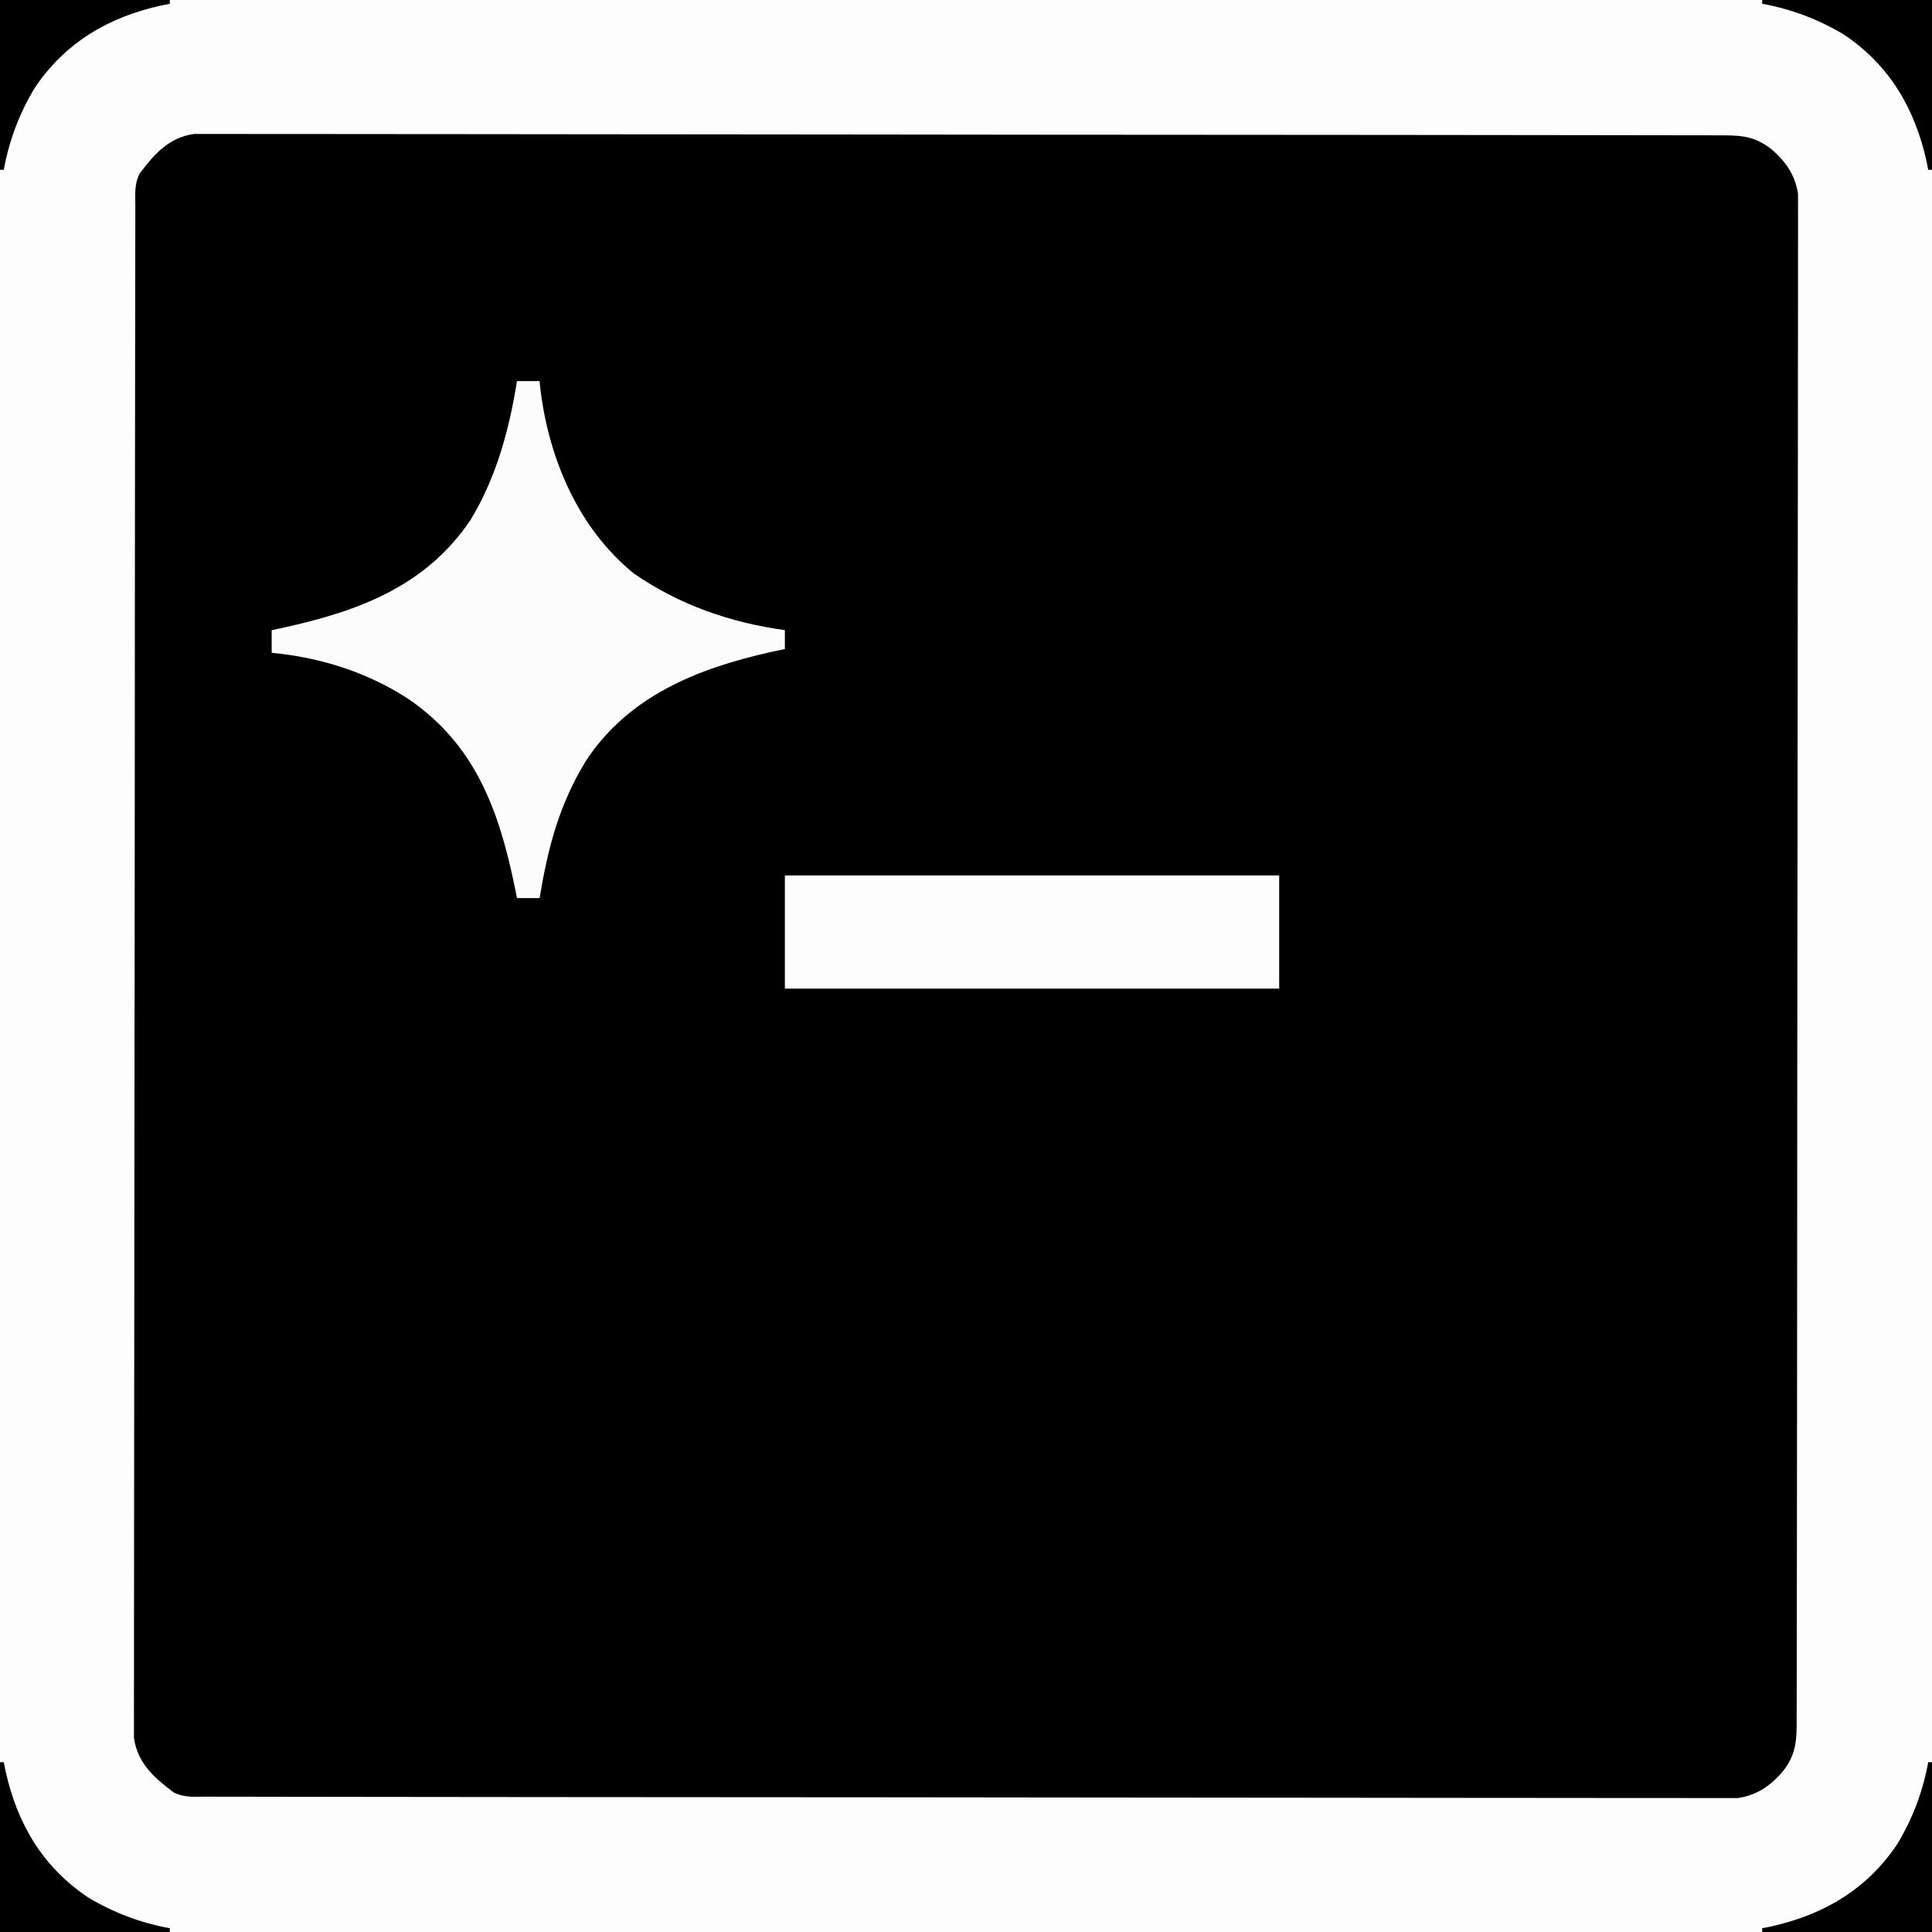
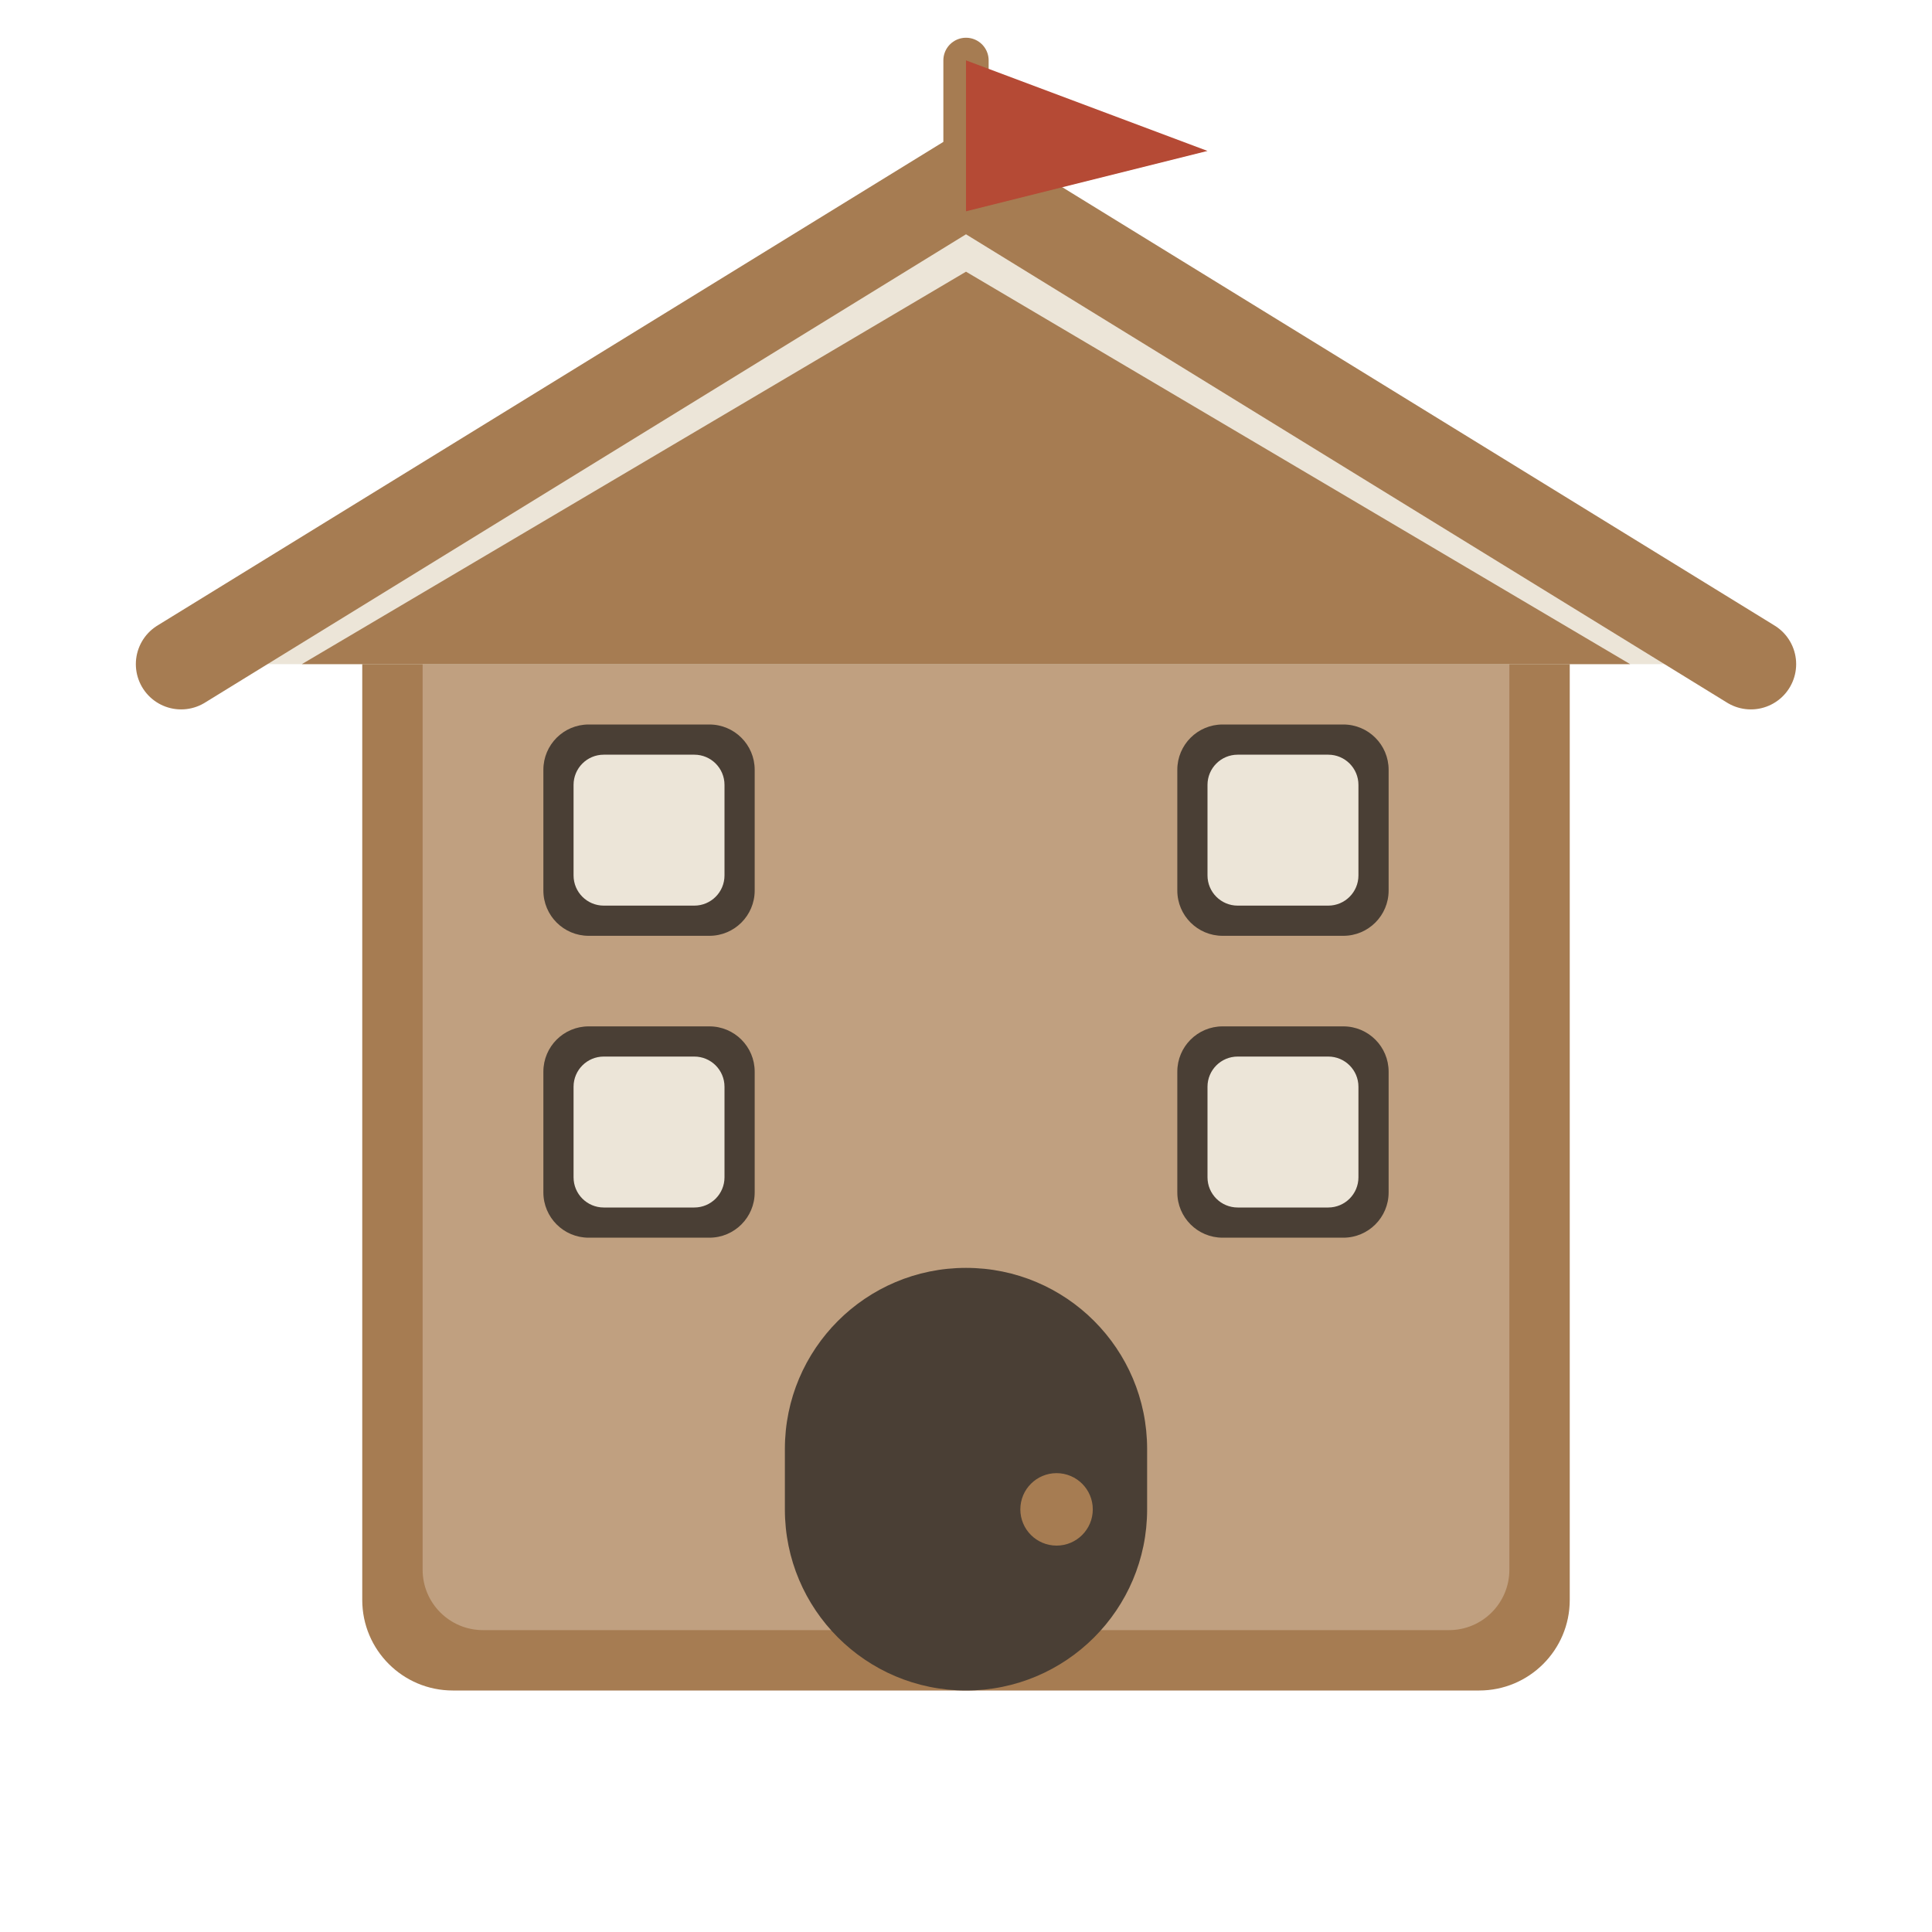
- <svg xmlns="http://www.w3.org/2000/svg" version="1.1" width="512" height="512">
-   <path d="M0 0 C168.96 0 337.92 0 512 0 C512 168.96 512 337.92 512 512 C343.04 512 174.08 512 0 512 C0 343.04 0 174.08 0 0 Z " fill="#000000" transform="translate(0,0)" />
-   <path d="M0 0 C168.96 0 337.92 0 512 0 C512 168.96 512 337.92 512 512 C343.04 512 174.08 512 0 512 C0 343.04 0 174.08 0 0 Z M37 46 C35.542 48.916 35.87 51.468 35.866 54.726 C35.863 55.429 35.861 56.132 35.859 56.856 C35.852 59.235 35.852 61.614 35.853 63.993 C35.85 65.706 35.846 67.42 35.842 69.133 C35.832 73.86 35.828 78.587 35.825 83.314 C35.821 88.405 35.812 93.496 35.803 98.586 C35.783 110.89 35.773 123.193 35.764 135.496 C35.76 141.286 35.755 147.075 35.749 152.864 C35.732 172.1 35.718 191.336 35.711 210.572 C35.709 215.567 35.707 220.561 35.705 225.556 C35.704 226.797 35.704 228.038 35.703 229.317 C35.695 249.437 35.67 269.557 35.637 289.676 C35.604 310.317 35.586 330.958 35.583 351.599 C35.581 363.195 35.572 374.79 35.547 386.385 C35.525 396.258 35.517 406.131 35.526 416.005 C35.531 421.044 35.529 426.084 35.51 431.124 C35.492 435.735 35.493 440.346 35.509 444.958 C35.511 446.628 35.507 448.299 35.495 449.969 C35.48 452.237 35.489 454.503 35.505 456.77 C35.504 458.031 35.503 459.291 35.502 460.59 C36.491 467.36 40.84 471.074 46 475 C48.916 476.458 51.468 476.13 54.726 476.134 C55.78 476.138 55.78 476.138 56.856 476.141 C59.235 476.148 61.614 476.148 63.993 476.147 C65.706 476.15 67.42 476.154 69.133 476.158 C73.86 476.168 78.587 476.172 83.314 476.175 C88.405 476.179 93.496 476.188 98.586 476.197 C110.89 476.217 123.193 476.227 135.496 476.236 C141.286 476.24 147.075 476.245 152.864 476.251 C172.1 476.268 191.336 476.282 210.572 476.289 C215.567 476.291 220.561 476.293 225.556 476.295 C227.418 476.296 227.418 476.296 229.317 476.297 C249.437 476.305 269.557 476.33 289.676 476.363 C310.317 476.396 330.958 476.414 351.599 476.417 C363.195 476.419 374.79 476.428 386.385 476.453 C396.258 476.475 406.131 476.483 416.005 476.474 C421.044 476.469 426.084 476.471 431.124 476.49 C435.735 476.508 440.346 476.507 444.958 476.491 C446.628 476.489 448.299 476.493 449.969 476.505 C452.237 476.52 454.503 476.511 456.77 476.495 C458.031 476.496 459.291 476.497 460.59 476.498 C465.743 475.745 469.553 473.011 472.812 469 C476.218 464.33 476.126 460.786 476.134 455.059 C476.137 454.357 476.139 453.655 476.141 452.932 C476.148 450.569 476.148 448.206 476.147 445.842 C476.15 444.135 476.154 442.429 476.158 440.722 C476.168 436.022 476.172 431.323 476.175 426.623 C476.179 421.558 476.188 416.493 476.197 411.428 C476.217 399.194 476.227 386.96 476.236 374.725 C476.24 368.967 476.245 363.209 476.251 357.451 C476.268 338.316 476.282 319.181 476.289 300.046 C476.291 295.08 476.293 290.114 476.295 285.148 C476.296 283.914 476.296 282.679 476.297 281.408 C476.305 261.398 476.33 241.389 476.363 221.379 C476.396 200.846 476.414 180.314 476.417 159.781 C476.419 148.249 476.428 136.716 476.453 125.183 C476.475 115.365 476.483 105.547 476.474 95.729 C476.469 90.717 476.471 85.706 476.49 80.695 C476.508 76.109 476.507 71.524 476.491 66.938 C476.489 65.277 476.493 63.617 476.505 61.956 C476.52 59.701 476.511 57.448 476.495 55.193 C476.496 53.313 476.496 53.313 476.498 51.395 C475.744 46.251 473.004 42.441 469 39.188 C464.33 35.782 460.786 35.874 455.059 35.866 C454.006 35.862 454.006 35.862 452.932 35.859 C450.569 35.852 448.206 35.852 445.842 35.853 C444.135 35.85 442.429 35.846 440.722 35.842 C436.022 35.832 431.323 35.828 426.623 35.825 C421.558 35.821 416.493 35.812 411.428 35.803 C399.194 35.783 386.96 35.773 374.725 35.764 C368.967 35.76 363.209 35.755 357.451 35.749 C338.316 35.732 319.181 35.718 300.046 35.711 C295.08 35.709 290.114 35.707 285.148 35.705 C283.297 35.704 283.297 35.704 281.408 35.703 C261.398 35.695 241.389 35.67 221.379 35.637 C200.846 35.604 180.314 35.586 159.781 35.583 C148.249 35.581 136.716 35.572 125.183 35.547 C115.365 35.525 105.547 35.517 95.729 35.526 C90.717 35.531 85.706 35.529 80.695 35.51 C76.109 35.492 71.524 35.493 66.938 35.509 C65.277 35.511 63.617 35.507 61.956 35.495 C59.701 35.48 57.448 35.489 55.193 35.505 C53.94 35.504 52.686 35.503 51.395 35.502 C44.635 36.493 40.921 40.847 37 46 Z " fill="#FDFDFD" transform="translate(0,0)" />
-   <path d="M0 0 C1.98 0 3.96 0 6 0 C6.112 1.129 6.112 1.129 6.227 2.281 C8.514 20.758 16.313 39.069 31 51 C43.084 59.324 56.465 63.975 71 66 C71 67.65 71 69.3 71 71 C69.113 71.402 69.113 71.402 67.188 71.812 C47.817 76.159 29.505 83.472 18.219 100.723 C11.132 112.358 8.197 123.735 6 137 C4.02 137 2.04 137 0 137 C-0.17 136.14 -0.34 135.28 -0.516 134.395 C-4.723 113.872 -10.943 96.372 -28.885 84.157 C-39.71 77.117 -52.191 73.208 -65 72 C-65 70.02 -65 68.04 -65 66 C-63.385 65.654 -63.385 65.654 -61.738 65.301 C-41.857 60.917 -24.135 54.33 -12.312 36.812 C-5.485 25.553 -2.054 12.916 0 0 Z " fill="#FCFCFC" transform="translate(137,101)" />
-   <path d="M0 0 C43.23 0 86.46 0 131 0 C131 9.9 131 19.8 131 30 C87.77 30 44.54 30 0 30 C0 20.1 0 10.2 0 0 Z " fill="#FDFDFD" transform="translate(208,232)" />
-   <path d="M0 0 C0.33 0 0.66 0 1 0 C1.147 0.739 1.294 1.477 1.445 2.238 C4.544 16.254 11.255 27.723 23.312 35.812 C30.113 39.889 37.206 42.575 45 44 C45 44.33 45 44.66 45 45 C30.15 45 15.3 45 0 45 C0 30.15 0 15.3 0 0 Z " fill="#000000" transform="translate(0,467)" />
-   <path d="M0 0 C0.33 0 0.66 0 1 0 C1 14.85 1 29.7 1 45 C-13.85 45 -28.7 45 -44 45 C-44 44.67 -44 44.34 -44 44 C-43.261 43.853 -42.523 43.706 -41.762 43.555 C-27.746 40.456 -16.277 33.745 -8.188 21.688 C-4.111 14.887 -1.425 7.794 0 0 Z " fill="#000000" transform="translate(511,467)" />
-   <path d="M0 0 C14.85 0 29.7 0 45 0 C45 14.85 45 29.7 45 45 C44.67 45 44.34 45 44 45 C43.853 44.261 43.706 43.523 43.555 42.762 C40.456 28.746 33.745 17.277 21.688 9.188 C14.887 5.111 7.794 2.425 0 1 C0 0.67 0 0.34 0 0 Z " fill="#000000" transform="translate(467,0)" />
-   <path d="M0 0 C14.85 0 29.7 0 45 0 C45 0.33 45 0.66 45 1 C44.261 1.147 43.523 1.294 42.762 1.445 C28.746 4.544 17.277 11.255 9.188 23.312 C5.111 30.113 2.425 37.206 1 45 C0.67 45 0.34 45 0 45 C0 30.15 0 15.3 0 0 Z " fill="#000000" transform="translate(0,0)" />
+ <svg xmlns="http://www.w3.org/2000/svg" viewBox="0 0 64 64" fill="none">
+   <rect x="12" y="18" width="40" height="38" rx="3" fill="#a67c52" />
+   <rect x="14" y="20" width="36" height="34" rx="2" fill="#c0a080" />
+   <path d="M6 22 L32 6 L58 22" stroke="#a67c52" stroke-width="3" stroke-linecap="round" stroke-linejoin="round" fill="#ece5d8" />
+   <path d="M10 22 L32 9 L54 22" fill="#a67c52" />
+   <rect x="26" y="42" width="12" height="14" rx="6" fill="#4a3f35" />
+   <circle cx="35" cy="50" r="1.2" fill="#a67c52" />
+   <rect x="18" y="24" width="7" height="7" rx="1.5" fill="#4a3f35" />
+   <rect x="19" y="25" width="5" height="5" rx="1" fill="#ece5d8" />
+   <rect x="39" y="24" width="7" height="7" rx="1.5" fill="#4a3f35" />
+   <rect x="40" y="25" width="5" height="5" rx="1" fill="#ece5d8" />
+   <rect x="18" y="34" width="7" height="7" rx="1.5" fill="#4a3f35" />
+   <rect x="19" y="35" width="5" height="5" rx="1" fill="#ece5d8" />
+   <rect x="39" y="34" width="7" height="7" rx="1.5" fill="#4a3f35" />
+   <rect x="40" y="35" width="5" height="5" rx="1" fill="#ece5d8" />
+   <line x1="32" y1="6" x2="32" y2="2" stroke="#a67c52" stroke-width="1.5" stroke-linecap="round" />
+   <path d="M32 2 L40 5 L32 7" fill="#b54a35" />
</svg>
